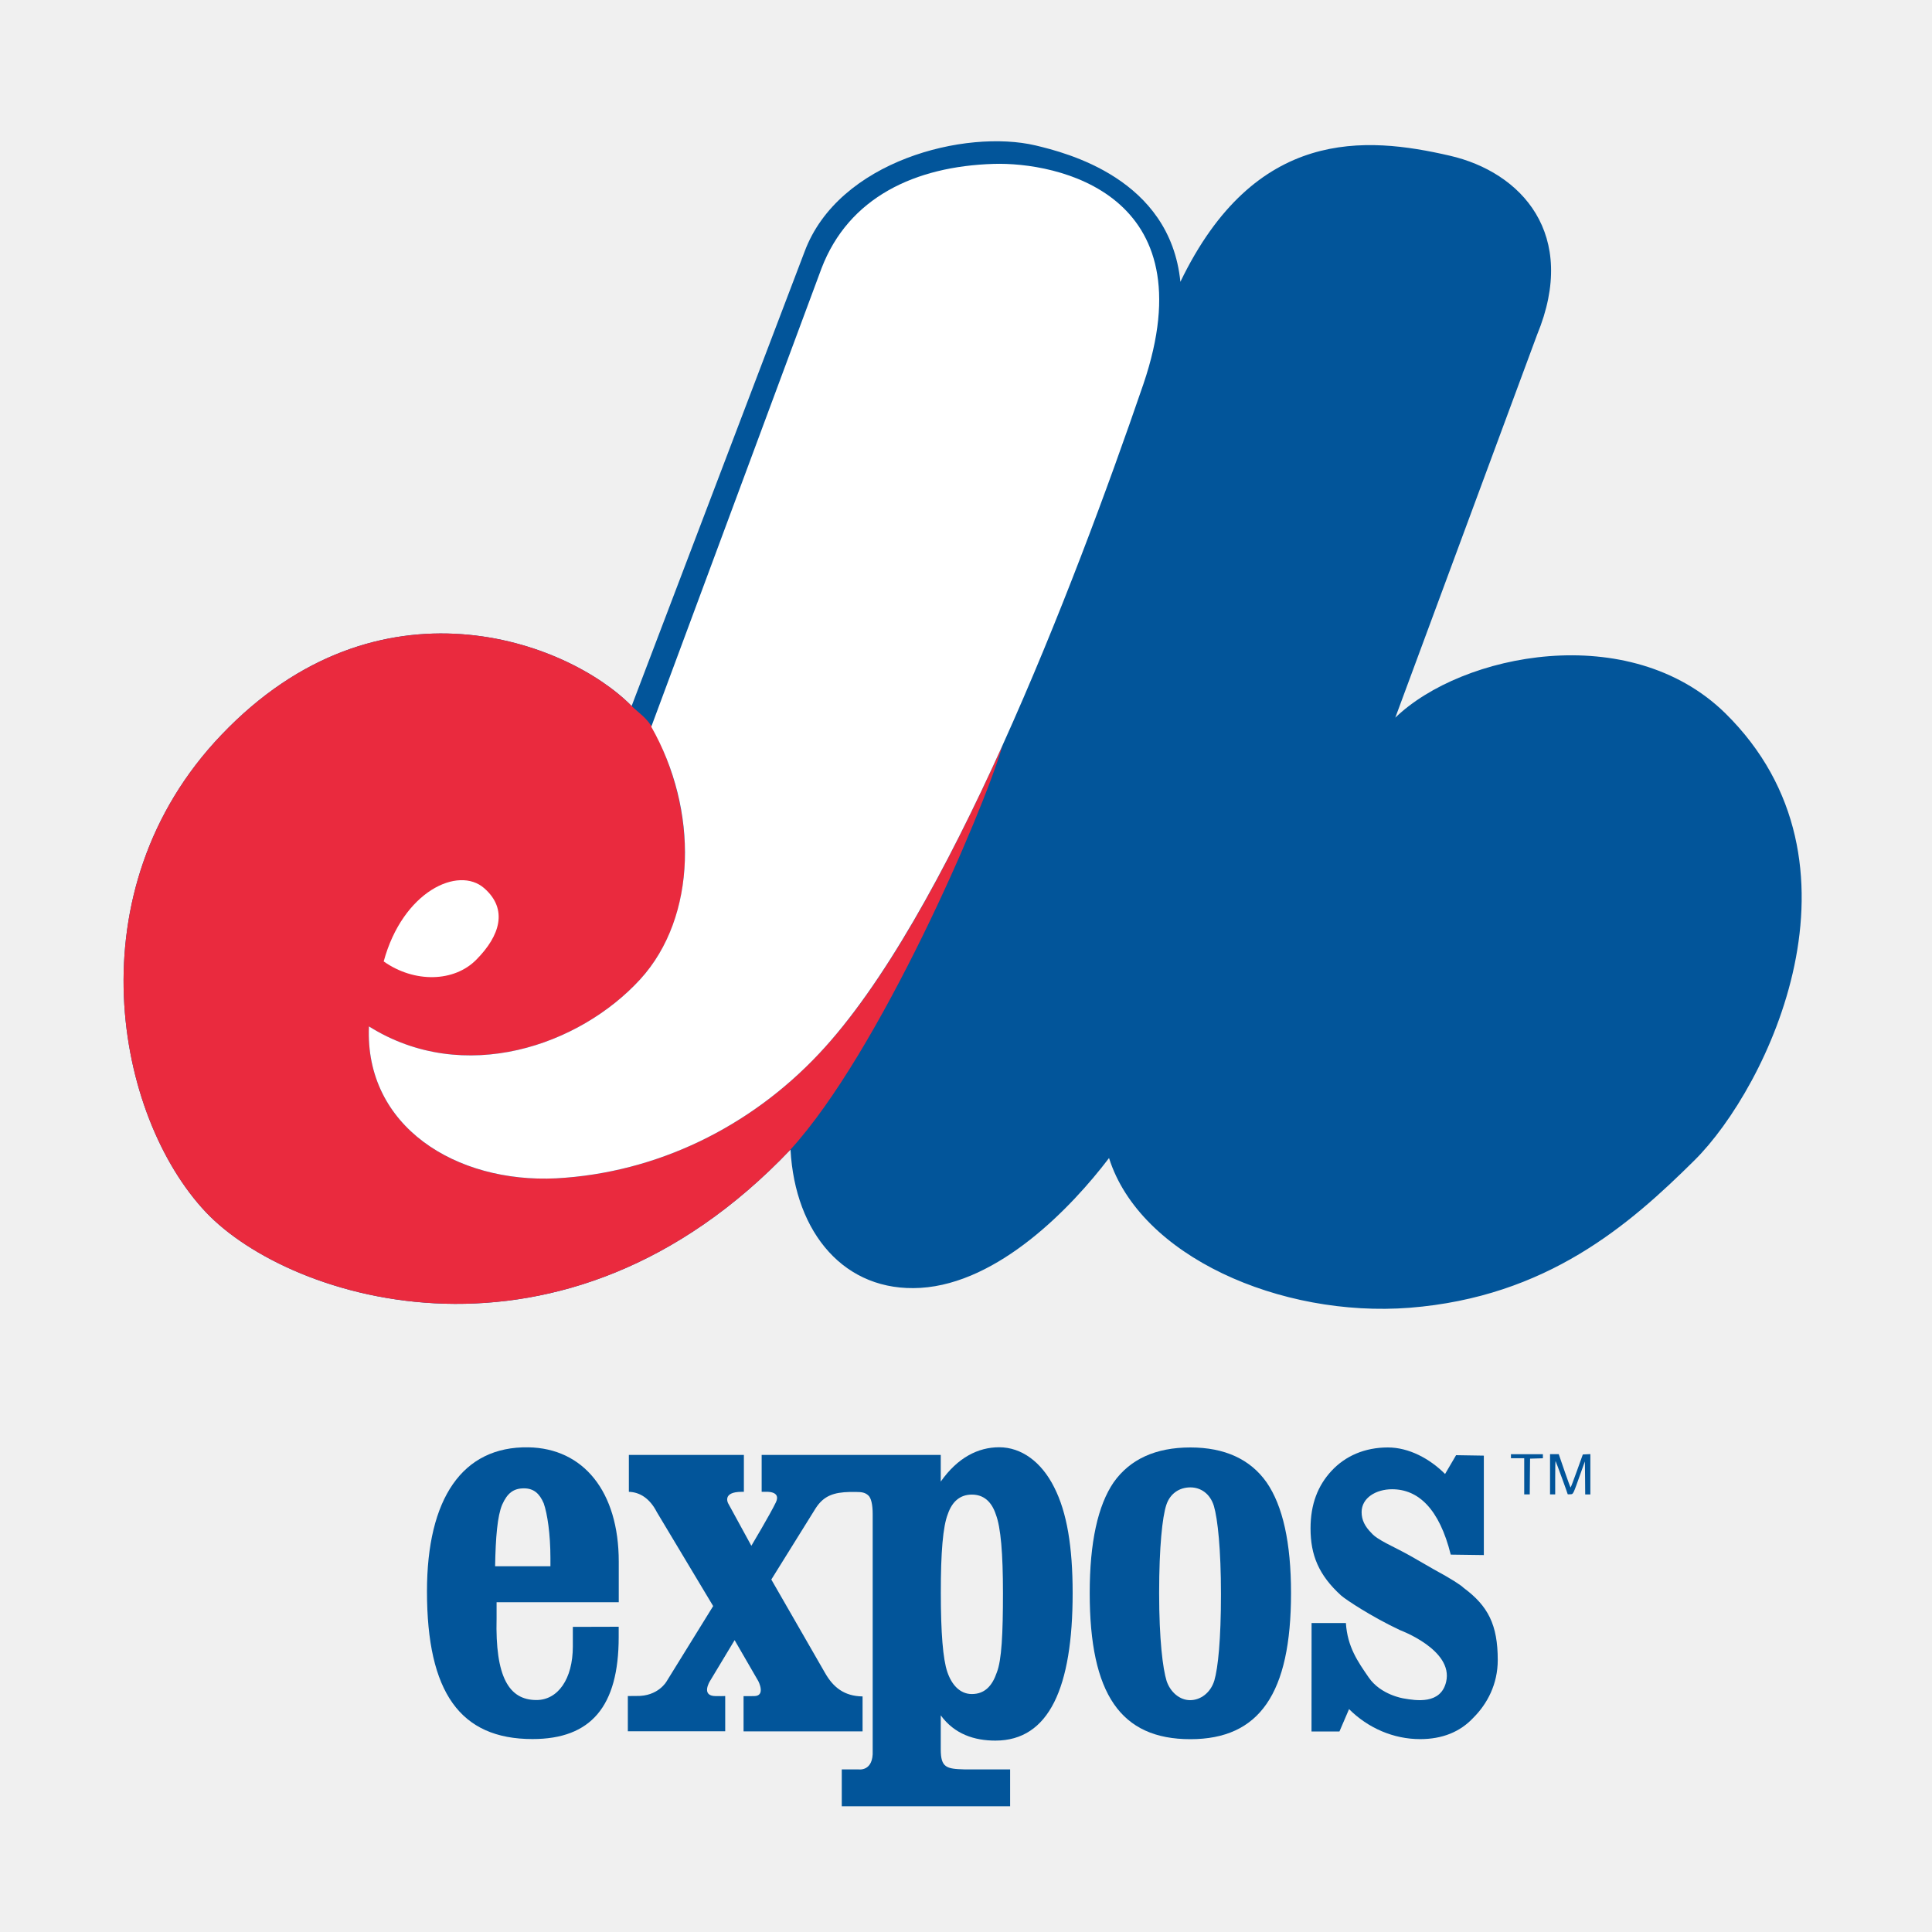
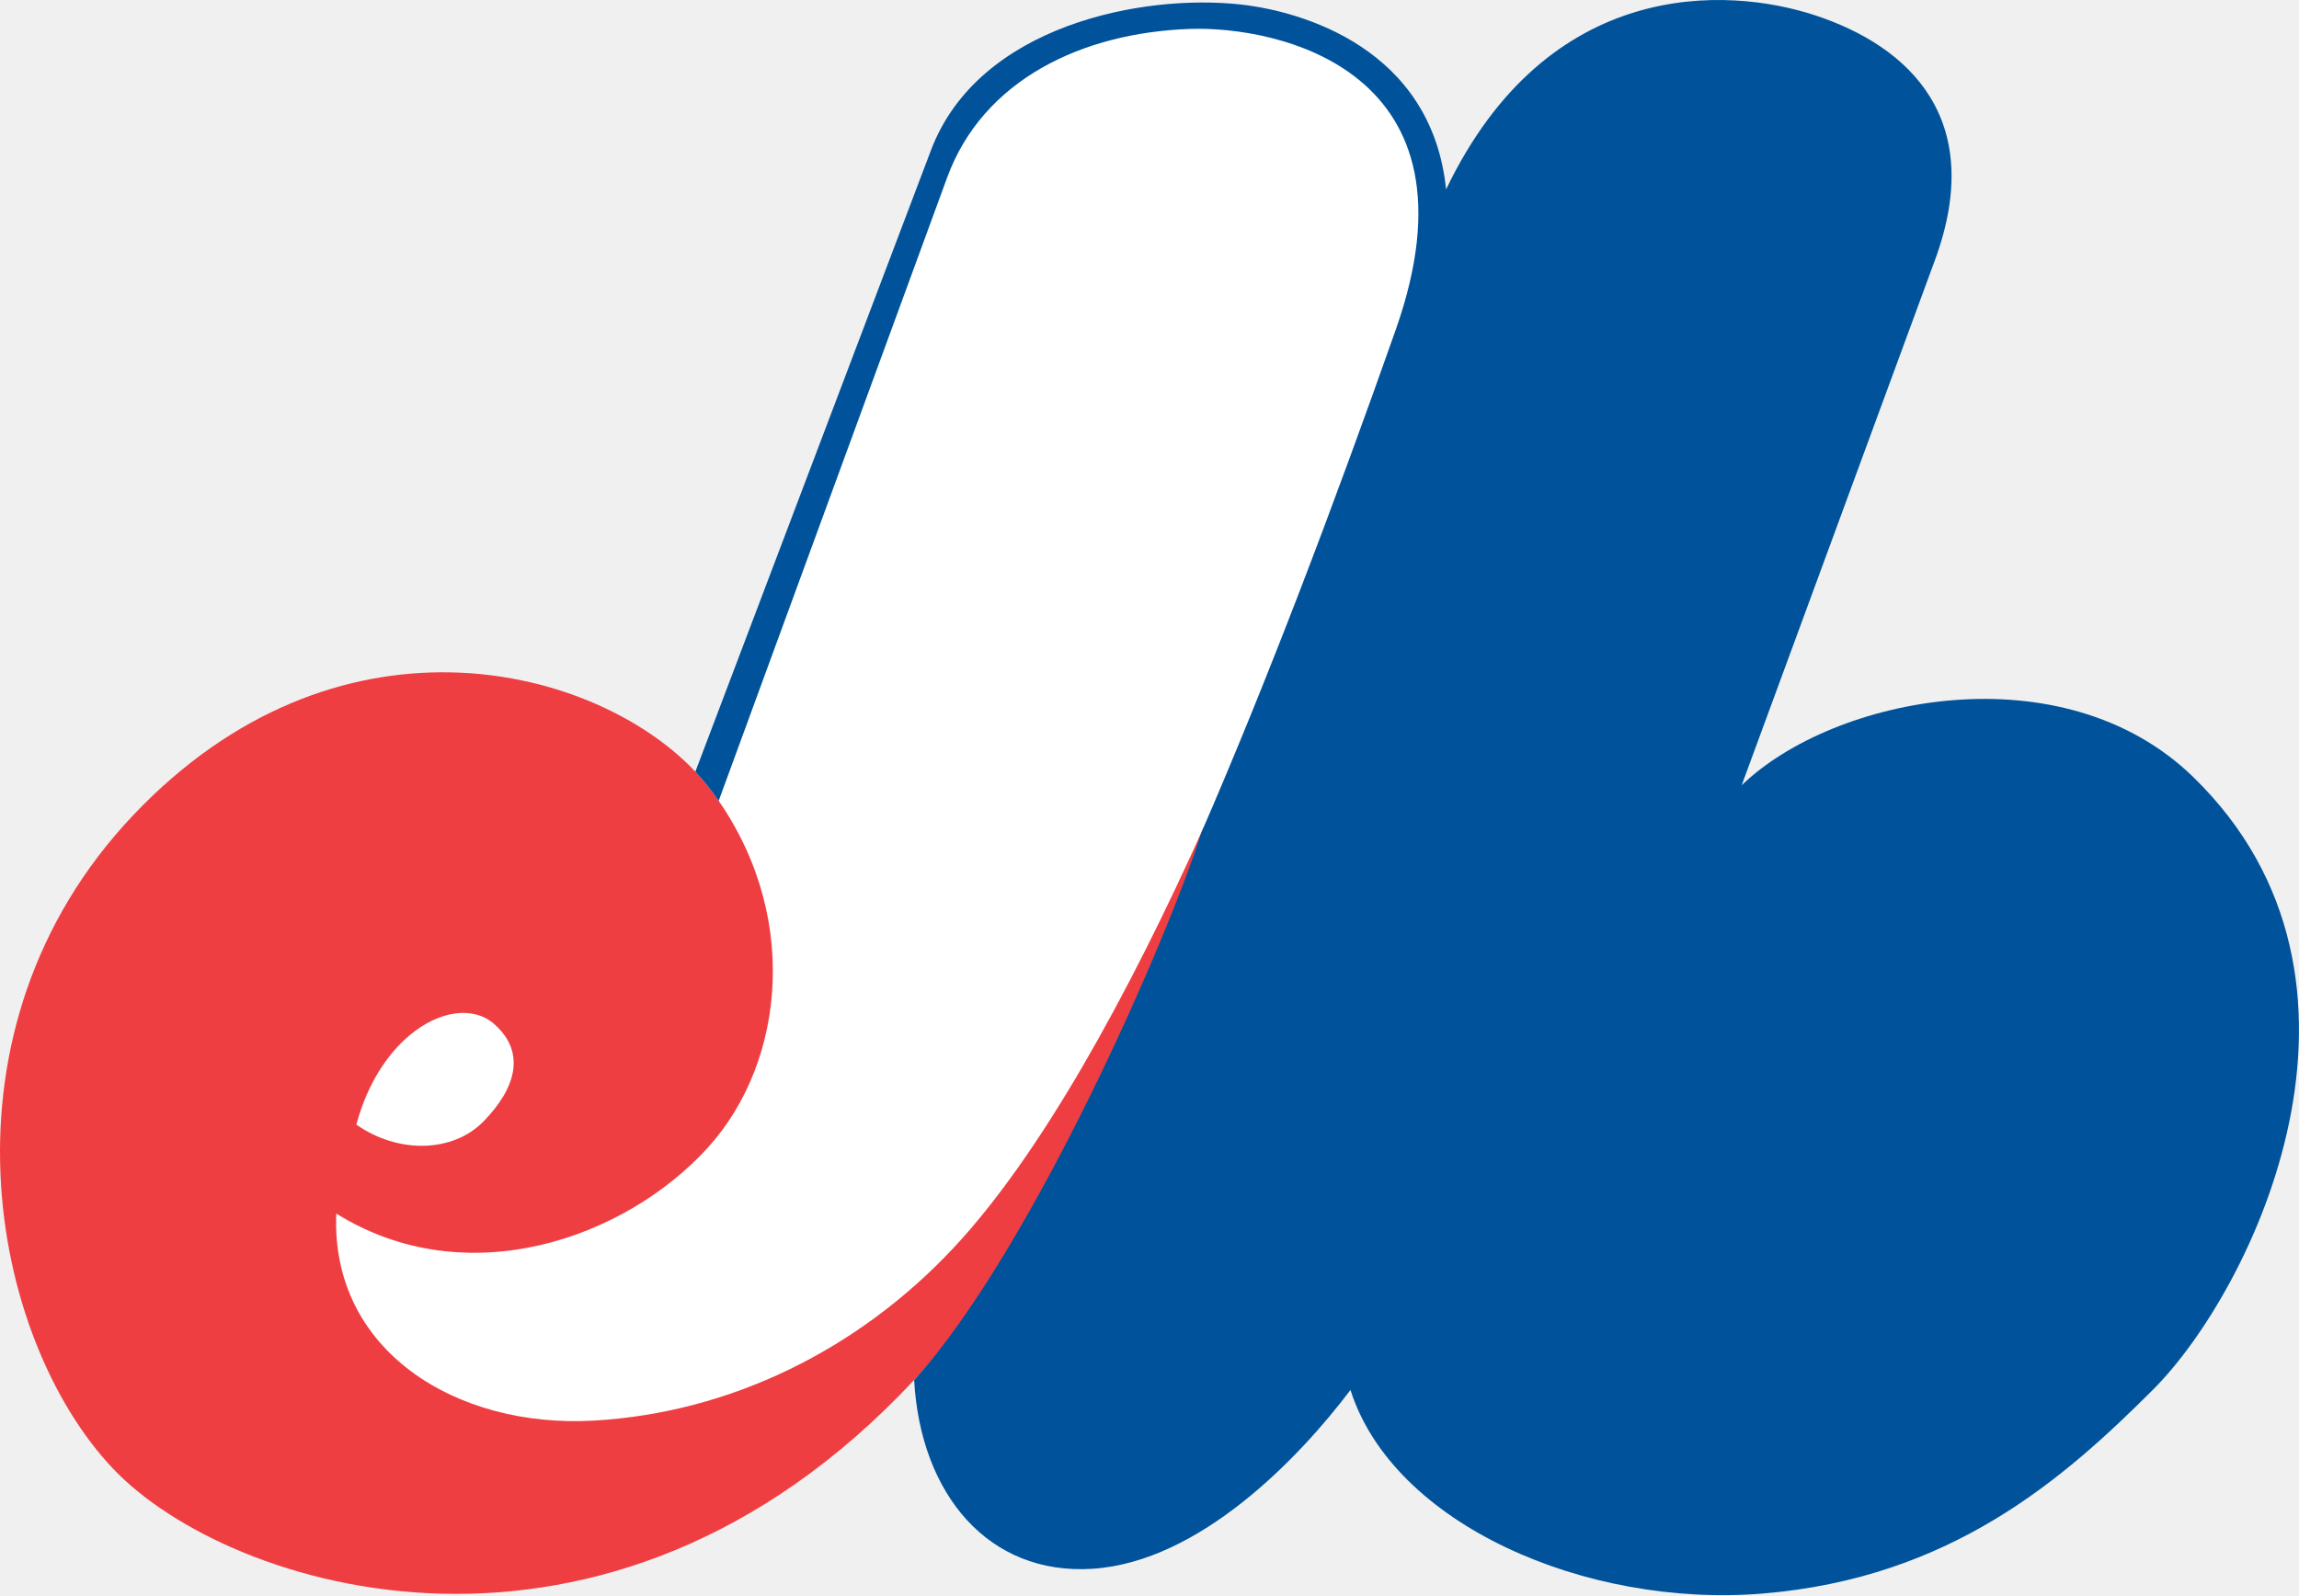
- <svg xmlns="http://www.w3.org/2000/svg" version="1.1" id="Layer_1" x="0px" y="0px" viewBox="0 0 300 300" style="enable-background:new 0 0 300 300;" xml:space="preserve">
-   <style type="text/css">
- 	.st0{fill:#02559A;}
- 	.st1{fill:#EA2A3E;}
- 	.st2{fill:#FFFFFF;}
- </style>
-   <path class="st0" d="M98.08,109.63c-9.96-10.11-39.29-21.14-63.7,4.48c-23.15,24.23-16.44,59.27-2.4,74.13  c13.07,13.8,55.55,27.31,90.77-9.74c0.7,13.01,8.44,22.19,20.19,21.48c12.16-0.74,23.44-12.48,29.27-20.16  c4.81,15.24,26.61,24.8,46.67,23.25c21.33-1.69,34.14-12.88,44.27-22.93c11.31-11.25,28.39-46.17,4.72-69.42  c-14.86-14.52-40.87-9.27-51.21,0.72l22.01-59.44c6.47-15.66-2.46-25.29-13.57-27.83c-12.98-3-30.21-4.47-41.81,19.59  c-1.61-16.06-17.75-20.04-22.5-21.18c-10.84-2.55-30.59,2.34-35.86,16.51L98.08,109.63" />
-   <path class="st1" d="M98.08,109.63c-9.96-10.11-39.29-21.14-63.7,4.48c-23.15,24.23-16.44,59.27-2.4,74.13  c13.07,13.8,55.55,27.31,90.77-9.74c13.77-15.09,29.89-52.3,32.93-62.77c-8.73,19.35-18.57,37.39-28.48,47.86  c-10.75,11.46-25.25,18.53-40.82,19.38c-15.56,0.78-29.77-8.04-29.09-23.59c14.77,9.27,32.76,2.95,42.14-7.33  c8.85-9.71,8.9-25.71,1.99-38.85C100.48,111.46,99.07,110.62,98.08,109.63" />
-   <path class="st2" d="M154.28,25.45c-12.19,0.38-22.5,5.19-26.72,16.23l-26.43,71.17c7.32,12.89,7.15,29.49-1.7,39.2  c-9.38,10.27-27.37,16.6-42.14,7.33c-0.68,15.55,13.54,24.36,29.09,23.59c15.56-0.85,30.06-7.92,40.82-19.38  c19.75-20.98,39.41-72.03,50.34-103.93C187.62,30,164.1,25.14,154.28,25.45" />
-   <path class="st2" d="M75.2,137.93c-4.02-3.55-12.66,0.48-15.62,11.36c4.75,3.36,10.96,3.24,14.41-0.3  C77.63,145.31,78.92,141.2,75.2,137.93" />
-   <path class="st0" d="M96.07,248.79H77.11v2.47c-0.23,9.13,1.91,12.72,6.19,12.72c3.31,0,5.65-3.23,5.65-8.33v-3.03l7.12-0.02v1.6  c0,10.75-4.28,15.84-13.39,15.84c-11.22,0-16.38-7.24-16.38-22.93c0-14.41,5.49-22.54,15.74-22.37c8.54,0.14,14.04,6.85,14.04,17.75  V248.79z M76.88,243.21h8.59v-1.27c0-3.75-0.48-6.9-1.04-8.5c-0.64-1.51-1.54-2.33-3.07-2.33c-1.61,0-2.58,0.72-3.39,2.55  C77.24,235.41,76.96,238.68,76.88,243.21z" />
-   <path class="st0" d="M172.93,230.17c2.54-3.58,6.51-5.41,11.91-5.41c5.33,0,9.3,1.83,11.83,5.41c2.53,3.66,3.8,9.39,3.8,17.2  c0,15.6-4.9,22.69-15.63,22.69c-10.82,0-15.63-7-15.63-22.69C169.21,239.48,170.48,233.75,172.93,230.17z M189.59,247.56  c0-7.01-0.51-11.73-1.1-13.72c-0.59-1.91-2.04-2.88-3.65-2.88c-1.69,0-3.17,0.94-3.75,2.77c-0.59,1.83-1.1,6.38-1.1,13.63  c0,7.24,0.57,11.75,1.16,13.66c0.59,1.75,2.04,2.98,3.65,2.98c1.61,0,3.17-1.13,3.76-3.04  C189.14,258.97,189.59,254.57,189.59,247.56z" />
-   <path class="st0" d="M217.95,263.73c1.89,0.33,5.78,0.99,6.61-2.6c1.14-4.95-7.18-8.01-7.18-8.01c-4.48-2.11-8.4-4.73-9.12-5.36  c-3.5-3.18-4.76-6.3-4.76-10.43c0-3.74,1.12-6.64,3.27-8.95c2.15-2.31,5.16-3.62,8.74-3.62c3.26,0,6.49,1.73,8.88,4.12l1.71-2.92  l4.31,0.07v15.44l-5.14-0.07c-1.77-7.11-5.03-10.15-9.11-10.15c-2.47,0-4.73,1.32-4.73,3.55c0,1.2,0.49,2.21,1.52,3.24  c0.95,1.12,3.42,2.08,5.97,3.51l3.74,2.15c2.63,1.43,4.14,2.39,4.62,2.87c3.79,2.8,5.29,5.73,5.29,11.2c0,3.74-1.62,6.79-3.77,8.94  c-2.07,2.23-4.86,3.34-8.28,3.34c-4.14,0-8.1-1.72-11.04-4.66l-1.49,3.47h-4.34l0.01-16.84h5.33c0.24,3.74,1.87,6.02,3.54,8.45  C214.4,263.2,217.95,263.73,217.95,263.73z" />
-   <path class="st0" d="M111.12,263.37c-2.33-0.02-0.89-2.31-0.89-2.31l3.84-6.38l3.69,6.38c0,0,1.19,2.31-0.67,2.31  c-1.14,0-1.63,0.01-1.63,0.01v5.47h18.48v-5.43c-2.86-0.04-4.56-1.42-5.83-3.65l-8.34-14.5l6.88-11.06  c1.27-1.98,2.85-2.48,5.32-2.54h0.91c1.01,0,1.44,0.11,1.91,0.5c0.48,0.39,0.72,1.45,0.72,2.96v36.7c0.14,3.31-2.2,2.92-2.2,2.92  h-2.6v5.73h26.14v-5.73h-7.11c-2.77-0.08-3.66-0.27-3.66-3.11v-5.28c2.14,2.93,5.23,3.92,8.49,3.92c8.34,0,11.99-8.26,11.99-22.9  c0-7.17-0.88-12.54-2.87-16.44c-1.99-3.98-5.12-6.21-8.54-6.21c-3.26,0-6.44,1.59-9.07,5.33v-4.14h-12.74h-0.4H132h-1.29h-12.44  v5.73h0.59c0,0,2.49-0.2,1.62,1.63c-0.87,1.82-3.81,6.75-3.81,6.75l-3.6-6.59c0,0-1-1.79,2.1-1.79h0.34v-5.73H97.65v5.73  c1.7,0.05,3.25,1.01,4.35,3.16l8.74,14.58l-7.23,11.69c0,0-1.3,2.36-4.7,2.27l-1.32,0.01v5.47h15.12v-5.47  C112.6,263.38,111.5,263.37,111.12,263.37z M147.18,235.1c0.68-1.99,1.95-3.02,3.73-3.02c1.78,0,3.05,1.03,3.73,3.1  c0.76,1.99,1.1,6.05,1.1,12.18c0,6.29-0.2,10.44-0.96,12.35c-0.68,1.99-1.81,3.34-3.87,3.34c-1.86,0-3.13-1.44-3.81-3.43  c-0.68-1.99-1.01-6.13-1.01-12.26C146.08,241.07,146.42,237.01,147.18,235.1z" />
-   <path id="path6164_7_" class="st0" d="M234.62,226.11v0.32h1.03h1.03v2.81v2.81h0.43h0.43l0.02-2.78l0.03-2.77l1-0.03l0.99-0.03  v-0.31v-0.32h-2.48h-2.48V226.11L234.62,226.11z" />
-   <path id="path6166_7_" class="st0" d="M240.69,228.92v3.13h0.4h0.4v-2.61c0-1.44,0.02-2.58,0.06-2.55c0.06,0.05,1.88,5.02,1.88,5.13  c0,0.02,0.18,0.03,0.41,0.01c0.48-0.03,0.38,0.16,1.66-3.43l0.6-1.67l0.03,2.56l0.02,2.57h0.4h0.4v-3.14v-3.13l-0.58,0.03  l-0.59,0.03l-0.92,2.56c-0.5,1.41-0.95,2.57-0.98,2.57s-0.46-1.17-0.95-2.59l-0.89-2.59h-0.68h-0.67L240.69,228.92L240.69,228.92z" />
+ <svg xmlns="http://www.w3.org/2000/svg" width="110.823mm" height="76.915mm" viewBox="0 0 110.823 76.915" version="1.1" id="svg42">
+   <defs id="defs36" />
+   <g id="layer1" style="display:inline;opacity:1" transform="translate(-43.96177,-100.027)">
+     <g id="g2" style="display:inline" transform="translate(0,-0.05999554)">
+       <path style="font-variation-settings:normal;vector-effect:none;fill:#ffffff;fill-opacity:1;stroke:none;stroke-width:0.617;stroke-linecap:butt;stroke-linejoin:miter;stroke-miterlimit:4;stroke-dasharray:none;stroke-dashoffset:21.579;stroke-opacity:1;paint-order:markers stroke fill;stop-color:#000000" d="m 102.143,100.785 c -7.843,0 -11.697,3.462 -13.583,8.555 l -11.209,30.274 c 0,0 -20.741,1.321 -20.741,18.925 0,10.511 10.2,11.942 21.719,11.942 7.663,0 21.998,-22.138 21.998,-22.138 l 12.496,-35.088 c 2.407,-6.757 -3.781,-12.47 -10.68,-12.47 z" id="path186-5" />
+       <path id="path64-2" style="fill:#ef3e42;stroke:none;stroke-width:0.693" d="m 65.611,132.506 c -4.884,-0.079 -10.357,1.754 -15.219,6.878 -9.82,10.351 -6.948,25.24 -0.966,31.534 5.563,5.854 23.743,11.612 38.602,-4.29 5.938,-6.355 12.717,-22.293 14.005,-26.755 -3.698,8.245 -7.926,15.926 -12.123,20.403 -4.574,4.879 -10.727,7.939 -17.346,8.31 -6.616,0.371 -12.668,-3.372 -12.392,-9.985 6.284,3.921 13.936,1.204 17.917,-3.184 3.758,-4.143 4.527,-11.455 0.105,-17.285 -2.27,-2.993 -7.047,-5.538 -12.582,-5.627 z m 2.161,16.947 c 1.583,1.382 1.036,3.131 -0.502,4.706 -1.472,1.507 -4.109,1.573 -6.131,0.153 0.53,-1.963 1.494,-3.404 2.56,-4.299 1.472,-1.236 3.103,-1.408 4.074,-0.56 z" />
+       <path style="fill:#00539b;stroke:none;stroke-width:0.693" d="m 127.918,137.953 9.315,-25.317 c 2.49,-6.768 -1.191,-10.309 -5.793,-11.817 -4.204,-1.378 -12.853,-1.853 -17.77,8.401 -0.699,-6.827 -6.984,-8.587 -9.862,-8.912 -4.775,-0.539 -12.685,1 -14.966,7.016 L 77.481,137.296 c 0.419,0.448 0.703,0.802 1.124,1.406 l 11.014,-30.054 c 1.732,-4.725 6.517,-6.985 11.7,-7.166 4.177,-0.147 14.351,1.941 9.922,14.511 -2.948,8.367 -6.172,16.883 -9.376,24.256 -1.537,4.922 -8.147,20.114 -13.837,26.381 0.309,5.533 3.601,9.425 8.598,9.1 5.172,-0.336 9.962,-5.346 12.435,-8.622 2.057,6.473 11.337,10.516 19.87,9.816 9.074,-0.744 14.512,-5.531 18.811,-9.825 4.805,-4.8 12.051,-19.694 1.956,-29.535 -6.317,-6.159 -17.385,-3.876 -21.781,0.39 z" id="path82-9" />
+     </g>
+   </g>
</svg>
